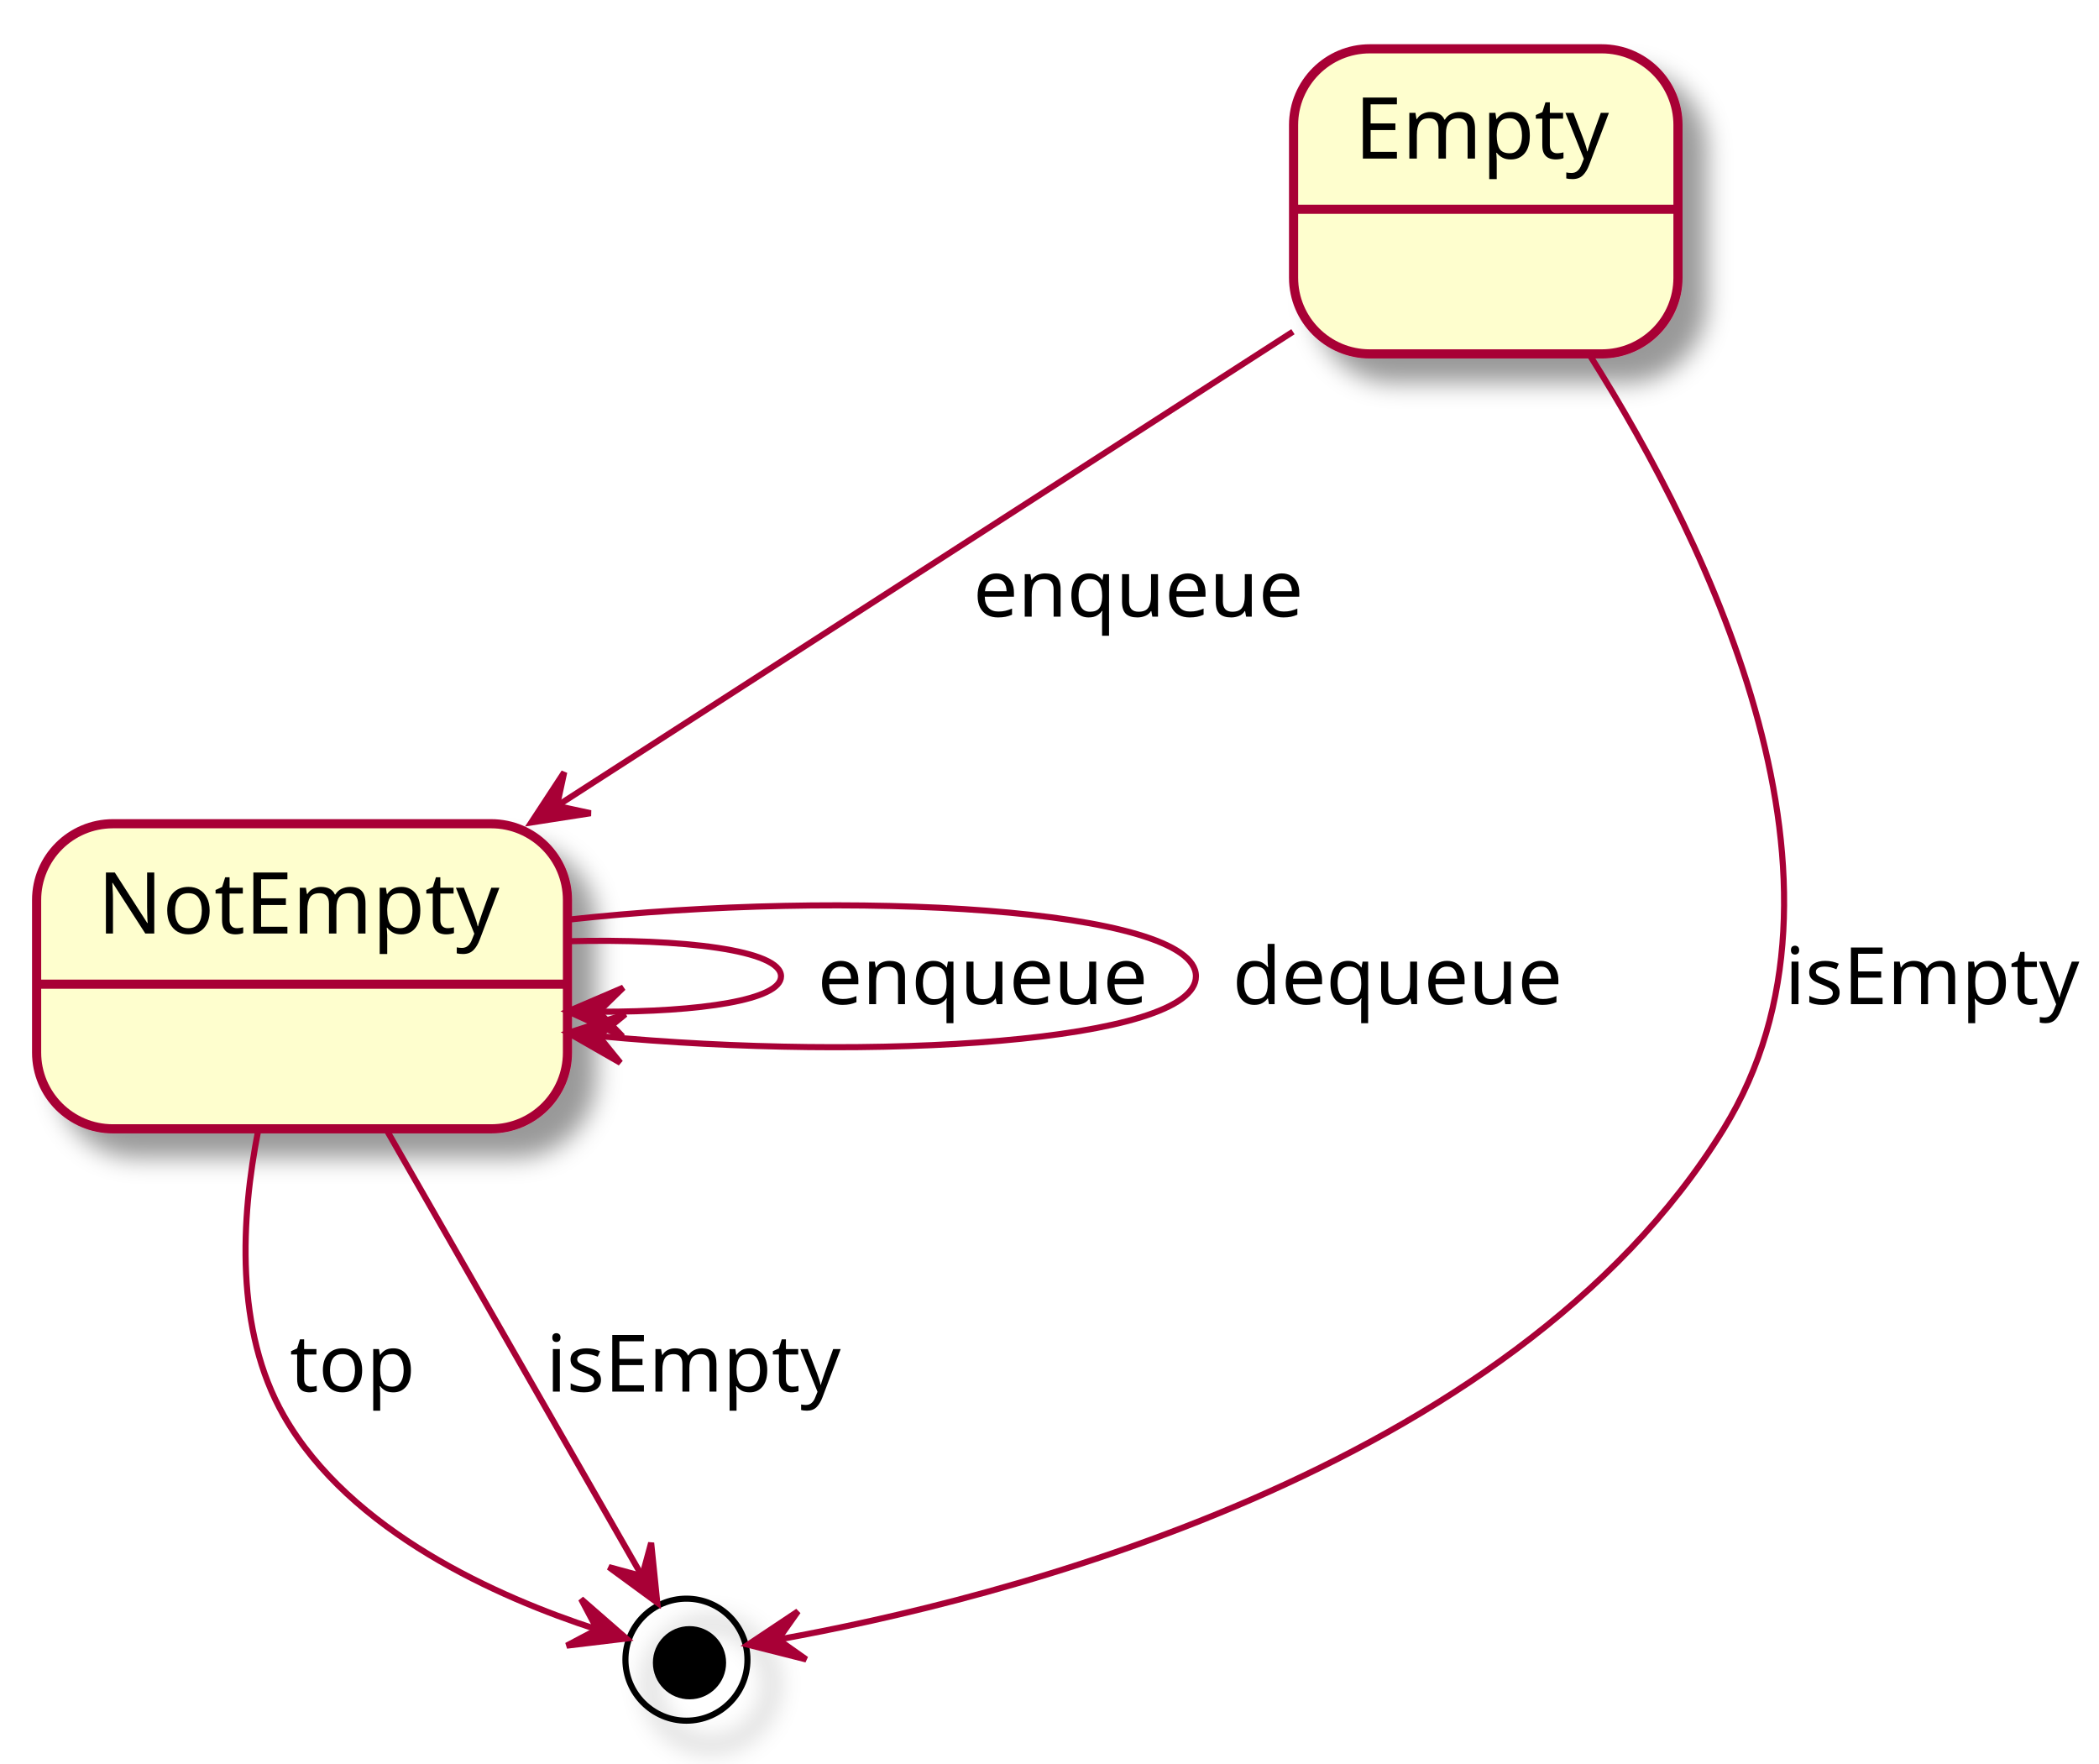
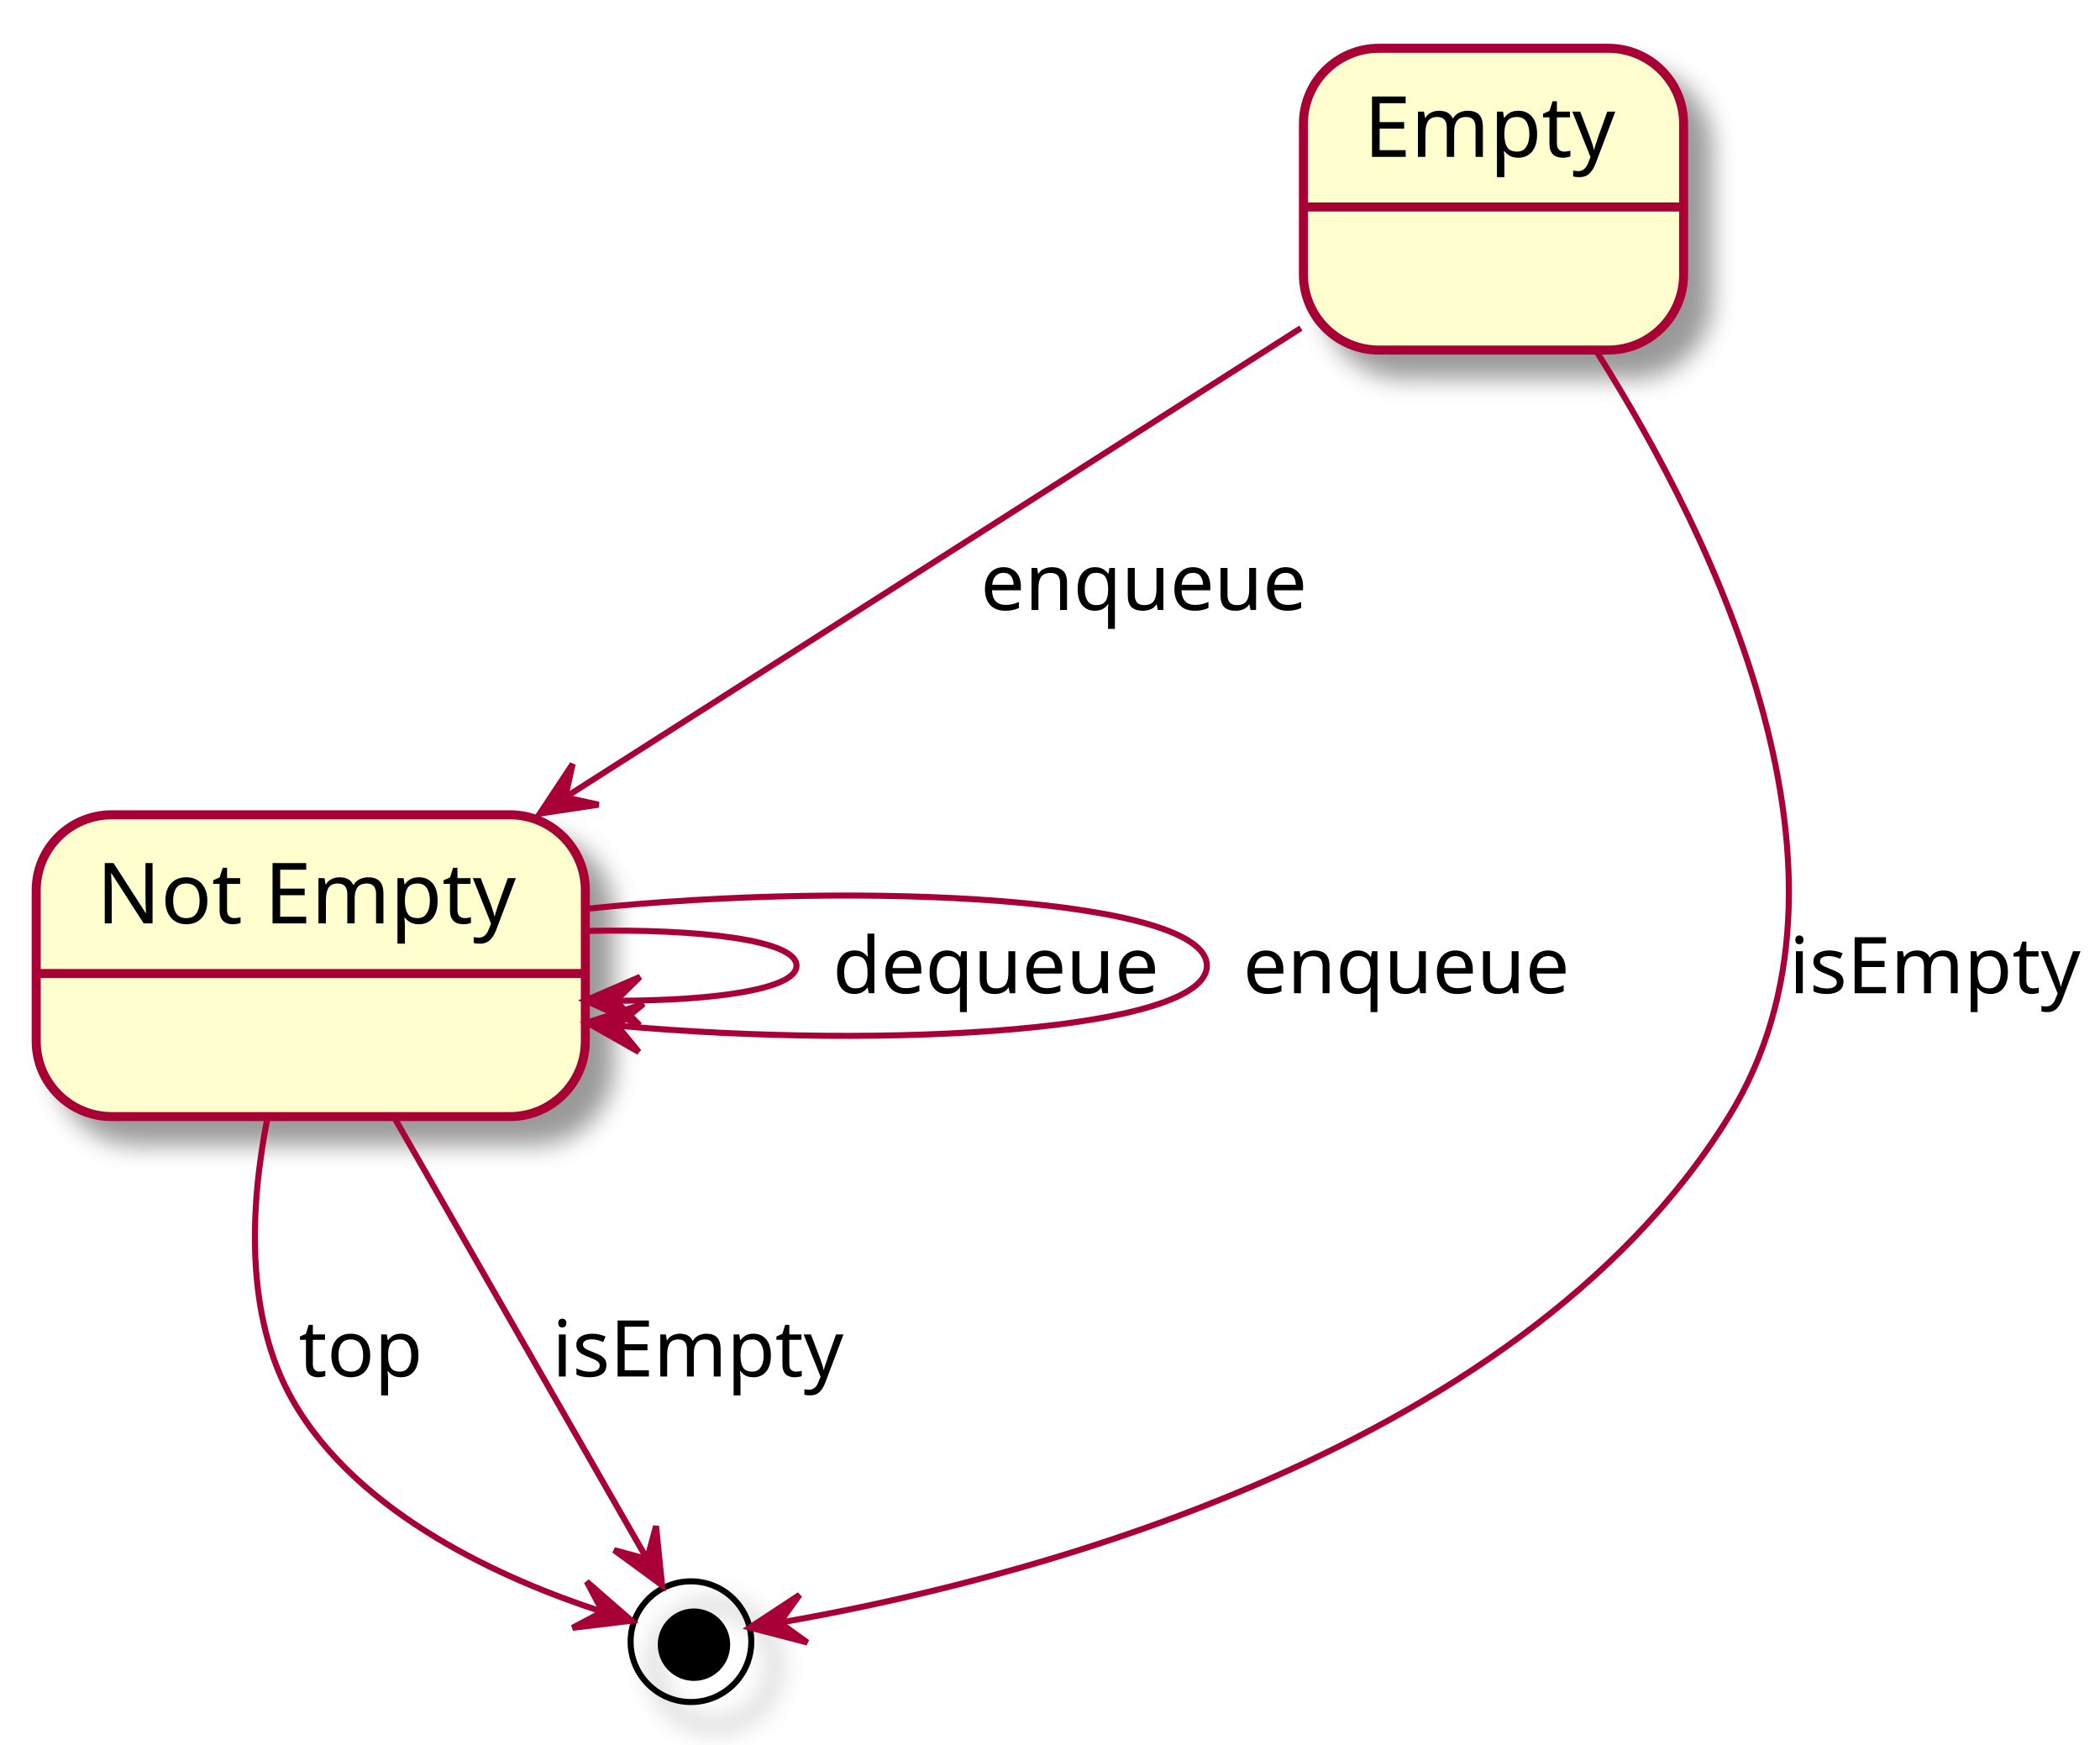
- <svg xmlns="http://www.w3.org/2000/svg" contentScriptType="application/ecmascript" contentStyleType="text/css" height="289px" preserveAspectRatio="none" style="width:344px;height:289px;" version="1.1" viewBox="0 0 344 289" width="344px" zoomAndPan="magnify">
+ <svg xmlns="http://www.w3.org/2000/svg" contentScriptType="application/ecmascript" contentStyleType="text/css" height="289px" preserveAspectRatio="none" style="width:348px;height:289px;" version="1.1" viewBox="0 0 348 289" width="348px" zoomAndPan="magnify">
  <defs>
-     <filter height="300%" id="f5irvb1" width="300%" x="-1" y="-1">
+     <filter height="300%" id="fm3siop" width="300%" x="-1" y="-1">
      <feGaussianBlur result="blurOut" stdDeviation="2.0" />
      <feColorMatrix in="blurOut" result="blurOut2" type="matrix" values="0 0 0 0 0 0 0 0 0 0 0 0 0 0 0 0 0 0 .4 0" />
      <feOffset dx="4.0" dy="4.0" in="blurOut2" result="blurOut3" />
      <feBlend in="SourceGraphic" in2="blurOut3" mode="normal" />
    </filter>
  </defs>
  <g>
-     <rect fill="#FEFECE" filter="url(#f5irvb1)" height="50" rx="12.5" ry="12.5" style="stroke: #A80036; stroke-width: 1.5;" width="63" x="212" y="8" />
-     <line style="stroke: #A80036; stroke-width: 1.5;" x1="212" x2="275" y1="34.297" y2="34.297" />
-     <text fill="#000000" font-family="sans-serif" font-size="14" lengthAdjust="spacingAndGlyphs" textLength="43" x="222" y="25.995">Empty</text>
-     <rect fill="#FEFECE" filter="url(#f5irvb1)" height="50" rx="12.5" ry="12.5" style="stroke: #A80036; stroke-width: 1.5;" width="87" x="6" y="135" />
-     <line style="stroke: #A80036; stroke-width: 1.5;" x1="6" x2="93" y1="161.297" y2="161.297" />
-     <text fill="#000000" font-family="sans-serif" font-size="14" lengthAdjust="spacingAndGlyphs" textLength="67" x="16" y="152.995">NotEmpty</text>
-     <ellipse cx="112.5" cy="272" fill="none" filter="url(#f5irvb1)" rx="10" ry="10" style="stroke: #000000; stroke-width: 1.0;" />
-     <ellipse cx="113" cy="272.5" fill="#000000" rx="6" ry="6" style="stroke: none; stroke-width: 1.0;" />
-     <path d="M211.899,54.362 C179.09,75.502 127.596,108.681 91.407,131.998 " fill="none" style="stroke: #A80036; stroke-width: 1.0;" />
-     <polygon fill="#A80036" points="87.072,134.791,96.804,133.278,91.275,132.083,92.471,126.554,87.072,134.791" style="stroke: #A80036; stroke-width: 1.0;" />
-     <text fill="#000000" font-family="sans-serif" font-size="13" lengthAdjust="spacingAndGlyphs" textLength="56" x="159.5" y="101.067">enqueue</text>
-     <path d="M260.535,58.2 C280.29,89.531 307.174,144.867 282.5,185 C247.641,241.701 162.541,262.4 127.725,268.661 " fill="none" style="stroke: #A80036; stroke-width: 1.0;" />
-     <polygon fill="#A80036" points="122.585,269.546,132.133,271.963,127.513,268.698,130.777,264.078,122.585,269.546" style="stroke: #A80036; stroke-width: 1.0;" />
-     <text fill="#000000" font-family="sans-serif" font-size="13" lengthAdjust="spacingAndGlyphs" textLength="51" x="292.5" y="164.567">isEmpty</text>
-     <path d="M93.092,154.257 C111.898,153.787 128,155.701 128,160 C128,163.896 114.776,165.833 98.299,165.812 " fill="none" style="stroke: #A80036; stroke-width: 1.0;" />
-     <polygon fill="#A80036" points="93.092,165.743,102.038,169.863,98.091,165.81,102.144,161.863,93.092,165.743" style="stroke: #A80036; stroke-width: 1.0;" />
-     <text fill="#000000" font-family="sans-serif" font-size="13" lengthAdjust="spacingAndGlyphs" textLength="56" x="134" y="164.567">enqueue</text>
-     <path d="M93.124,150.721 C138.944,145.676 196,148.769 196,160 C196,170.815 143.1,174.084 98.268,169.807 " fill="none" style="stroke: #A80036; stroke-width: 1.0;" />
-     <polygon fill="#A80036" points="93.124,169.279,101.668,174.177,98.098,169.79,102.485,166.219,93.124,169.279" style="stroke: #A80036; stroke-width: 1.0;" />
-     <text fill="#000000" font-family="sans-serif" font-size="13" lengthAdjust="spacingAndGlyphs" textLength="56" x="202" y="164.567">dequeue</text>
-     <path d="M42.323,185.212 C39.463,199.7 38.49,217.963 46.5,232 C57.404,251.11 81.748,261.802 97.626,266.979 " fill="none" style="stroke: #A80036; stroke-width: 1.0;" />
-     <polygon fill="#A80036" points="102.655,268.528,95.231,262.056,97.876,267.056,92.876,269.702,102.655,268.528" style="stroke: #A80036; stroke-width: 1.0;" />
-     <text fill="#000000" font-family="sans-serif" font-size="13" lengthAdjust="spacingAndGlyphs" textLength="21" x="47.5" y="228.067">top</text>
-     <path d="M63.326,185.14 C76.172,207.569 94.816,240.123 105.062,258.012 " fill="none" style="stroke: #A80036; stroke-width: 1.0;" />
-     <polygon fill="#A80036" points="107.717,262.649,106.716,252.851,105.232,258.31,99.773,256.827,107.717,262.649" style="stroke: #A80036; stroke-width: 1.0;" />
-     <text fill="#000000" font-family="sans-serif" font-size="13" lengthAdjust="spacingAndGlyphs" textLength="51" x="89.5" y="228.067">isEmpty</text>
+     <rect fill="#FEFECE" filter="url(#fm3siop)" height="50" rx="12.5" ry="12.5" style="stroke: #A80036; stroke-width: 1.5;" width="63" x="216" y="8" />
+     <line style="stroke: #A80036; stroke-width: 1.5;" x1="216" x2="279" y1="34.297" y2="34.297" />
+     <text fill="#000000" font-family="sans-serif" font-size="14" lengthAdjust="spacingAndGlyphs" textLength="43" x="226" y="25.995">Empty</text>
+     <rect fill="#FEFECE" filter="url(#fm3siop)" height="50" rx="12.5" ry="12.5" style="stroke: #A80036; stroke-width: 1.5;" width="91" x="6" y="135" />
+     <line style="stroke: #A80036; stroke-width: 1.5;" x1="6" x2="97" y1="161.297" y2="161.297" />
+     <text fill="#000000" font-family="sans-serif" font-size="14" lengthAdjust="spacingAndGlyphs" textLength="71" x="16" y="152.995">Not Empty</text>
+     <ellipse cx="114.5" cy="272" fill="none" filter="url(#fm3siop)" rx="10" ry="10" style="stroke: #000000; stroke-width: 1.0;" />
+     <ellipse cx="115" cy="272.5" fill="#000000" rx="6" ry="6" style="stroke: none; stroke-width: 1.0;" />
+     <path d="M215.573,54.362 C182.426,75.502 130.401,108.681 93.839,131.998 " fill="none" style="stroke: #A80036; stroke-width: 1.0;" />
+     <polygon fill="#A80036" points="89.46,134.791,99.199,133.324,93.675,132.102,94.897,126.579,89.46,134.791" style="stroke: #A80036; stroke-width: 1.0;" />
+     <text fill="#000000" font-family="sans-serif" font-size="13" lengthAdjust="spacingAndGlyphs" textLength="56" x="162.5" y="101.067">enqueue</text>
+     <path d="M264.564,58.218 C284.35,89.568 311.268,144.925 286.5,185 C251.013,242.419 164.294,262.784 129.403,268.809 " fill="none" style="stroke: #A80036; stroke-width: 1.0;" />
+     <polygon fill="#A80036" points="124.264,269.656,133.795,272.137,129.197,268.842,132.493,264.244,124.264,269.656" style="stroke: #A80036; stroke-width: 1.0;" />
+     <text fill="#000000" font-family="sans-serif" font-size="13" lengthAdjust="spacingAndGlyphs" textLength="51" x="296.5" y="164.567">isEmpty</text>
+     <path d="M97.016,154.239 C115.95,153.841 132,155.762 132,160 C132,163.841 118.818,165.778 102.254,165.812 " fill="none" style="stroke: #A80036; stroke-width: 1.0;" />
+     <polygon fill="#A80036" points="97.016,165.761,105.976,169.848,102.015,165.809,106.054,161.848,97.016,165.761" style="stroke: #A80036; stroke-width: 1.0;" />
+     <text fill="#000000" font-family="sans-serif" font-size="13" lengthAdjust="spacingAndGlyphs" textLength="56" x="138" y="164.567">dequeue</text>
+     <path d="M97.291,150.561 C143.482,145.743 200,148.89 200,160 C200,170.698 147.599,174.012 102.473,169.943 " fill="none" style="stroke: #A80036; stroke-width: 1.0;" />
+     <polygon fill="#A80036" points="97.291,169.439,105.862,174.291,102.268,169.923,106.636,166.328,97.291,169.439" style="stroke: #A80036; stroke-width: 1.0;" />
+     <text fill="#000000" font-family="sans-serif" font-size="13" lengthAdjust="spacingAndGlyphs" textLength="56" x="206" y="164.567">enqueue</text>
+     <path d="M44.323,185.212 C41.463,199.7 40.49,217.963 48.5,232 C59.404,251.11 83.748,261.802 99.626,266.979 " fill="none" style="stroke: #A80036; stroke-width: 1.0;" />
+     <polygon fill="#A80036" points="104.655,268.528,97.231,262.056,99.876,267.056,94.876,269.702,104.655,268.528" style="stroke: #A80036; stroke-width: 1.0;" />
+     <text fill="#000000" font-family="sans-serif" font-size="13" lengthAdjust="spacingAndGlyphs" textLength="21" x="49.5" y="228.067">top</text>
+     <path d="M65.326,185.14 C78.172,207.569 96.816,240.123 107.062,258.012 " fill="none" style="stroke: #A80036; stroke-width: 1.0;" />
+     <polygon fill="#A80036" points="109.717,262.649,108.716,252.851,107.232,258.31,101.773,256.827,109.717,262.649" style="stroke: #A80036; stroke-width: 1.0;" />
+     <text fill="#000000" font-family="sans-serif" font-size="13" lengthAdjust="spacingAndGlyphs" textLength="51" x="91.5" y="228.067">isEmpty</text>
  </g>
</svg>
